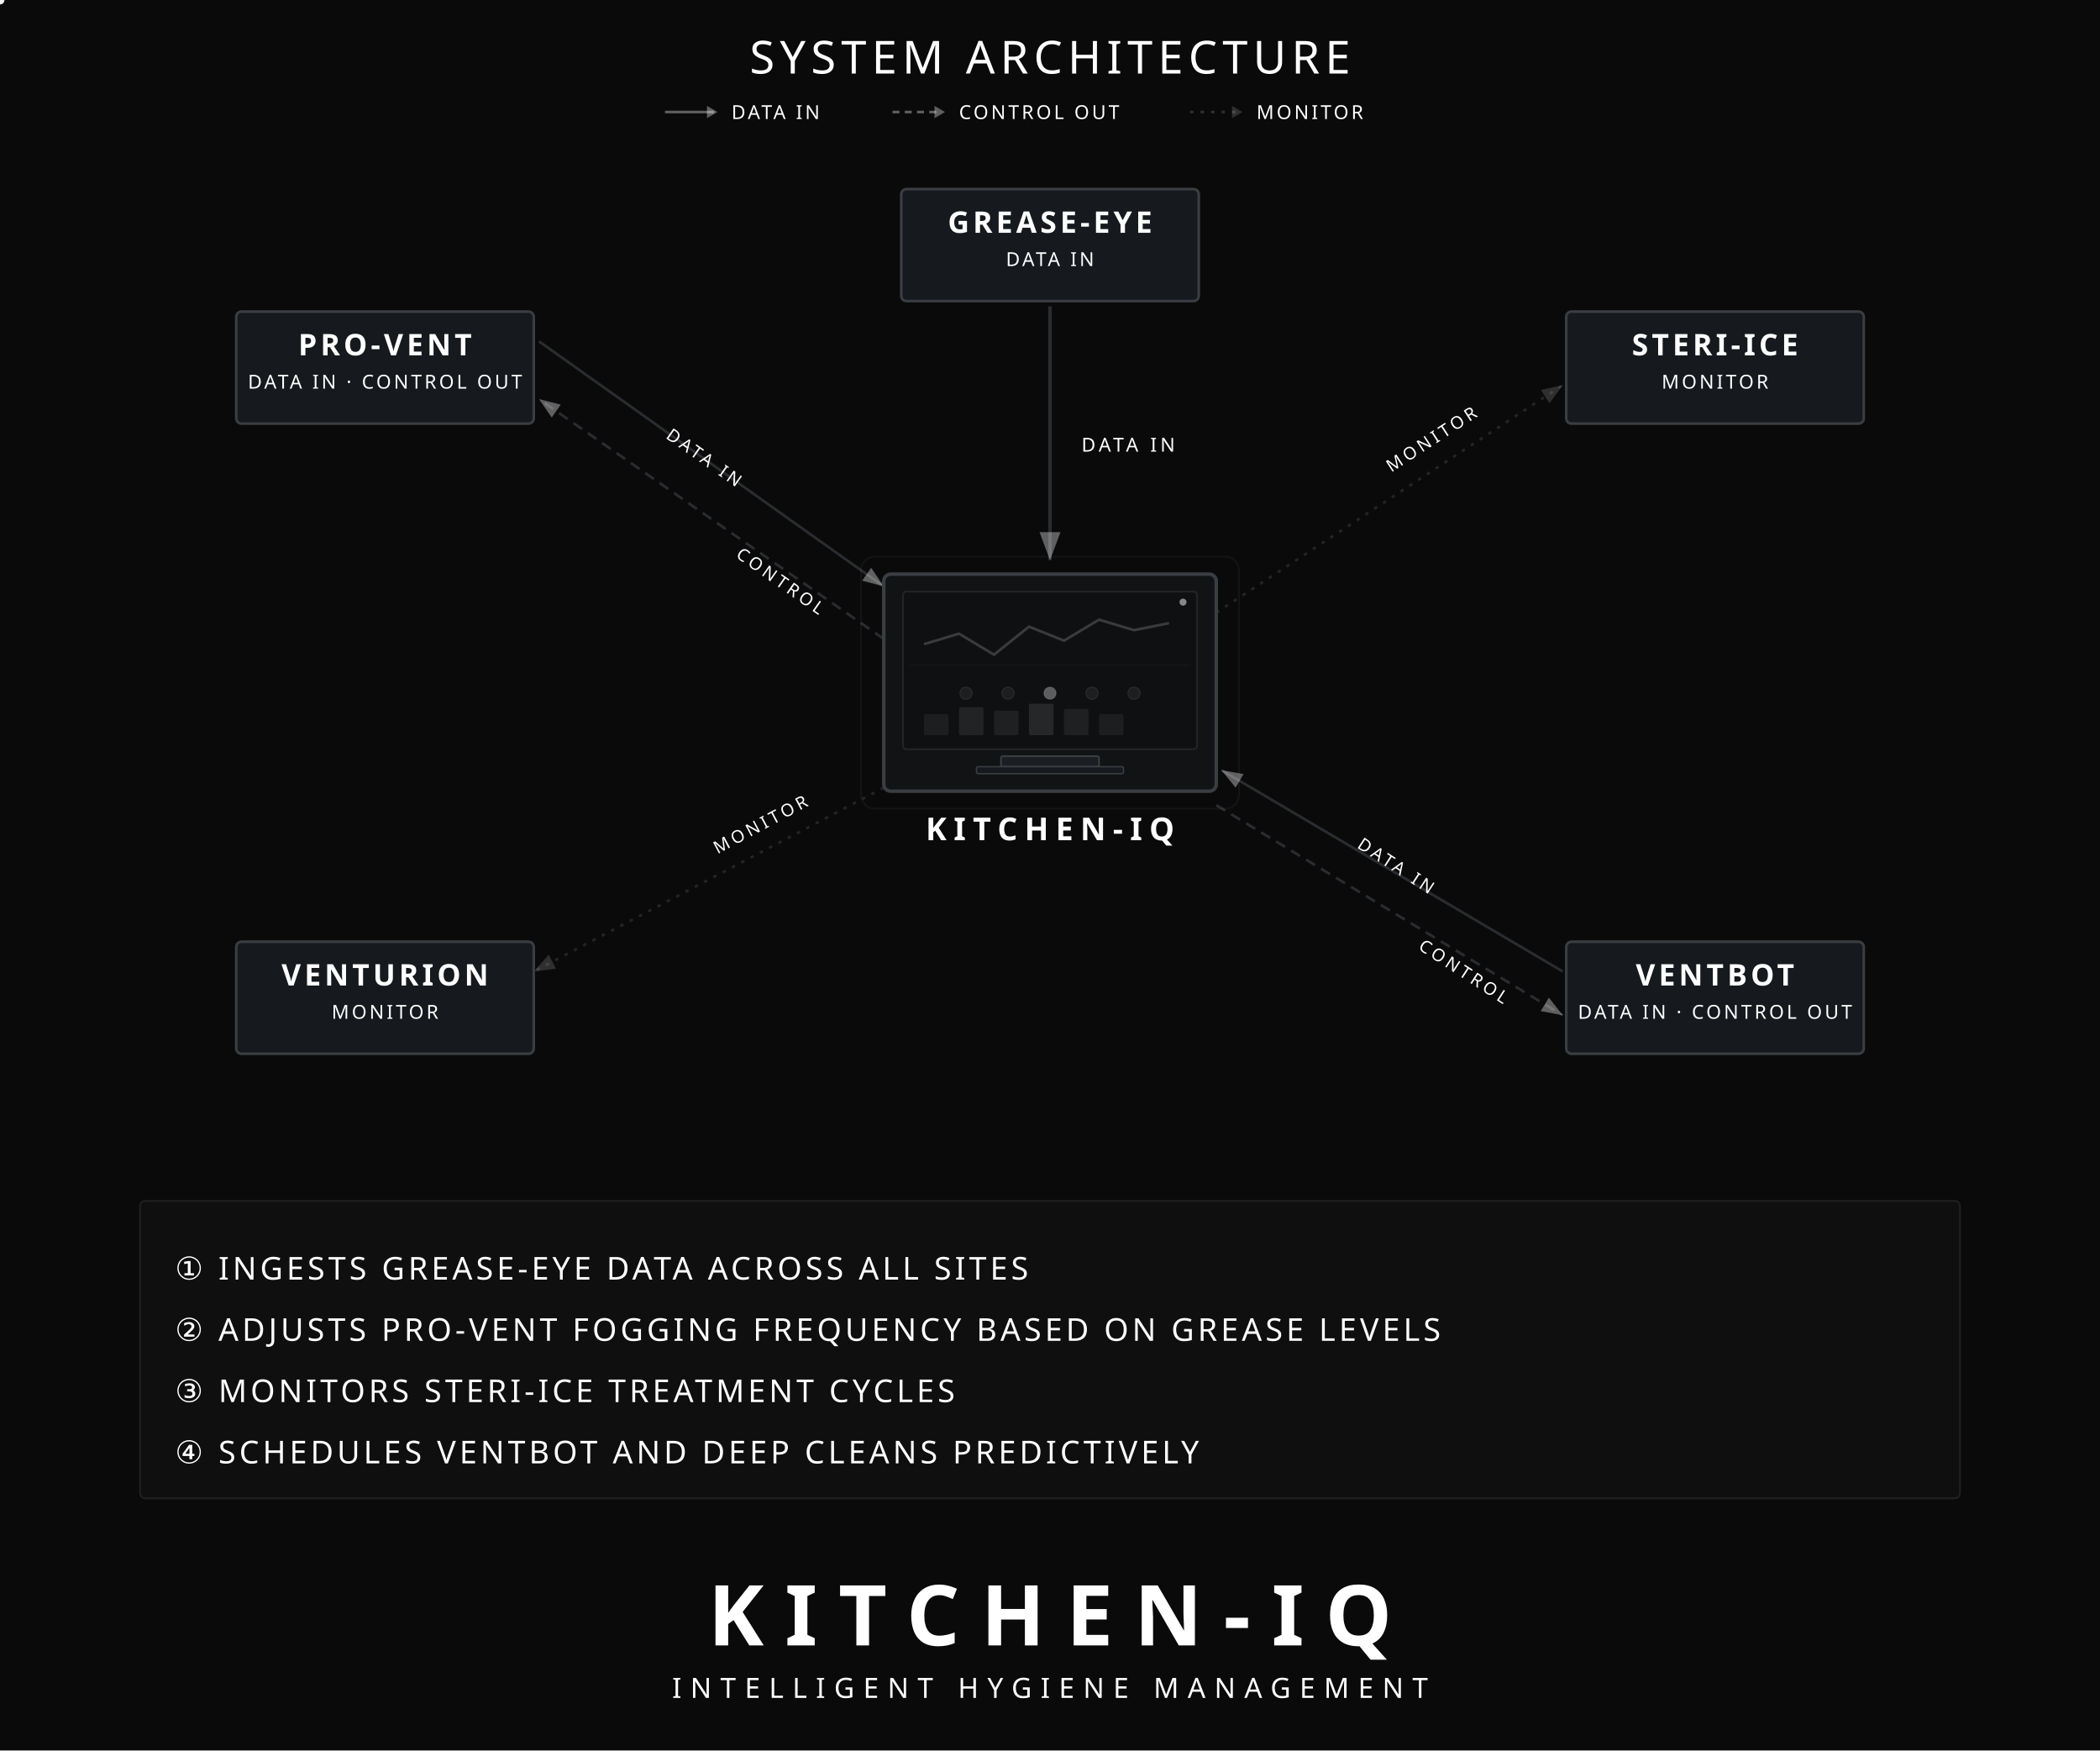
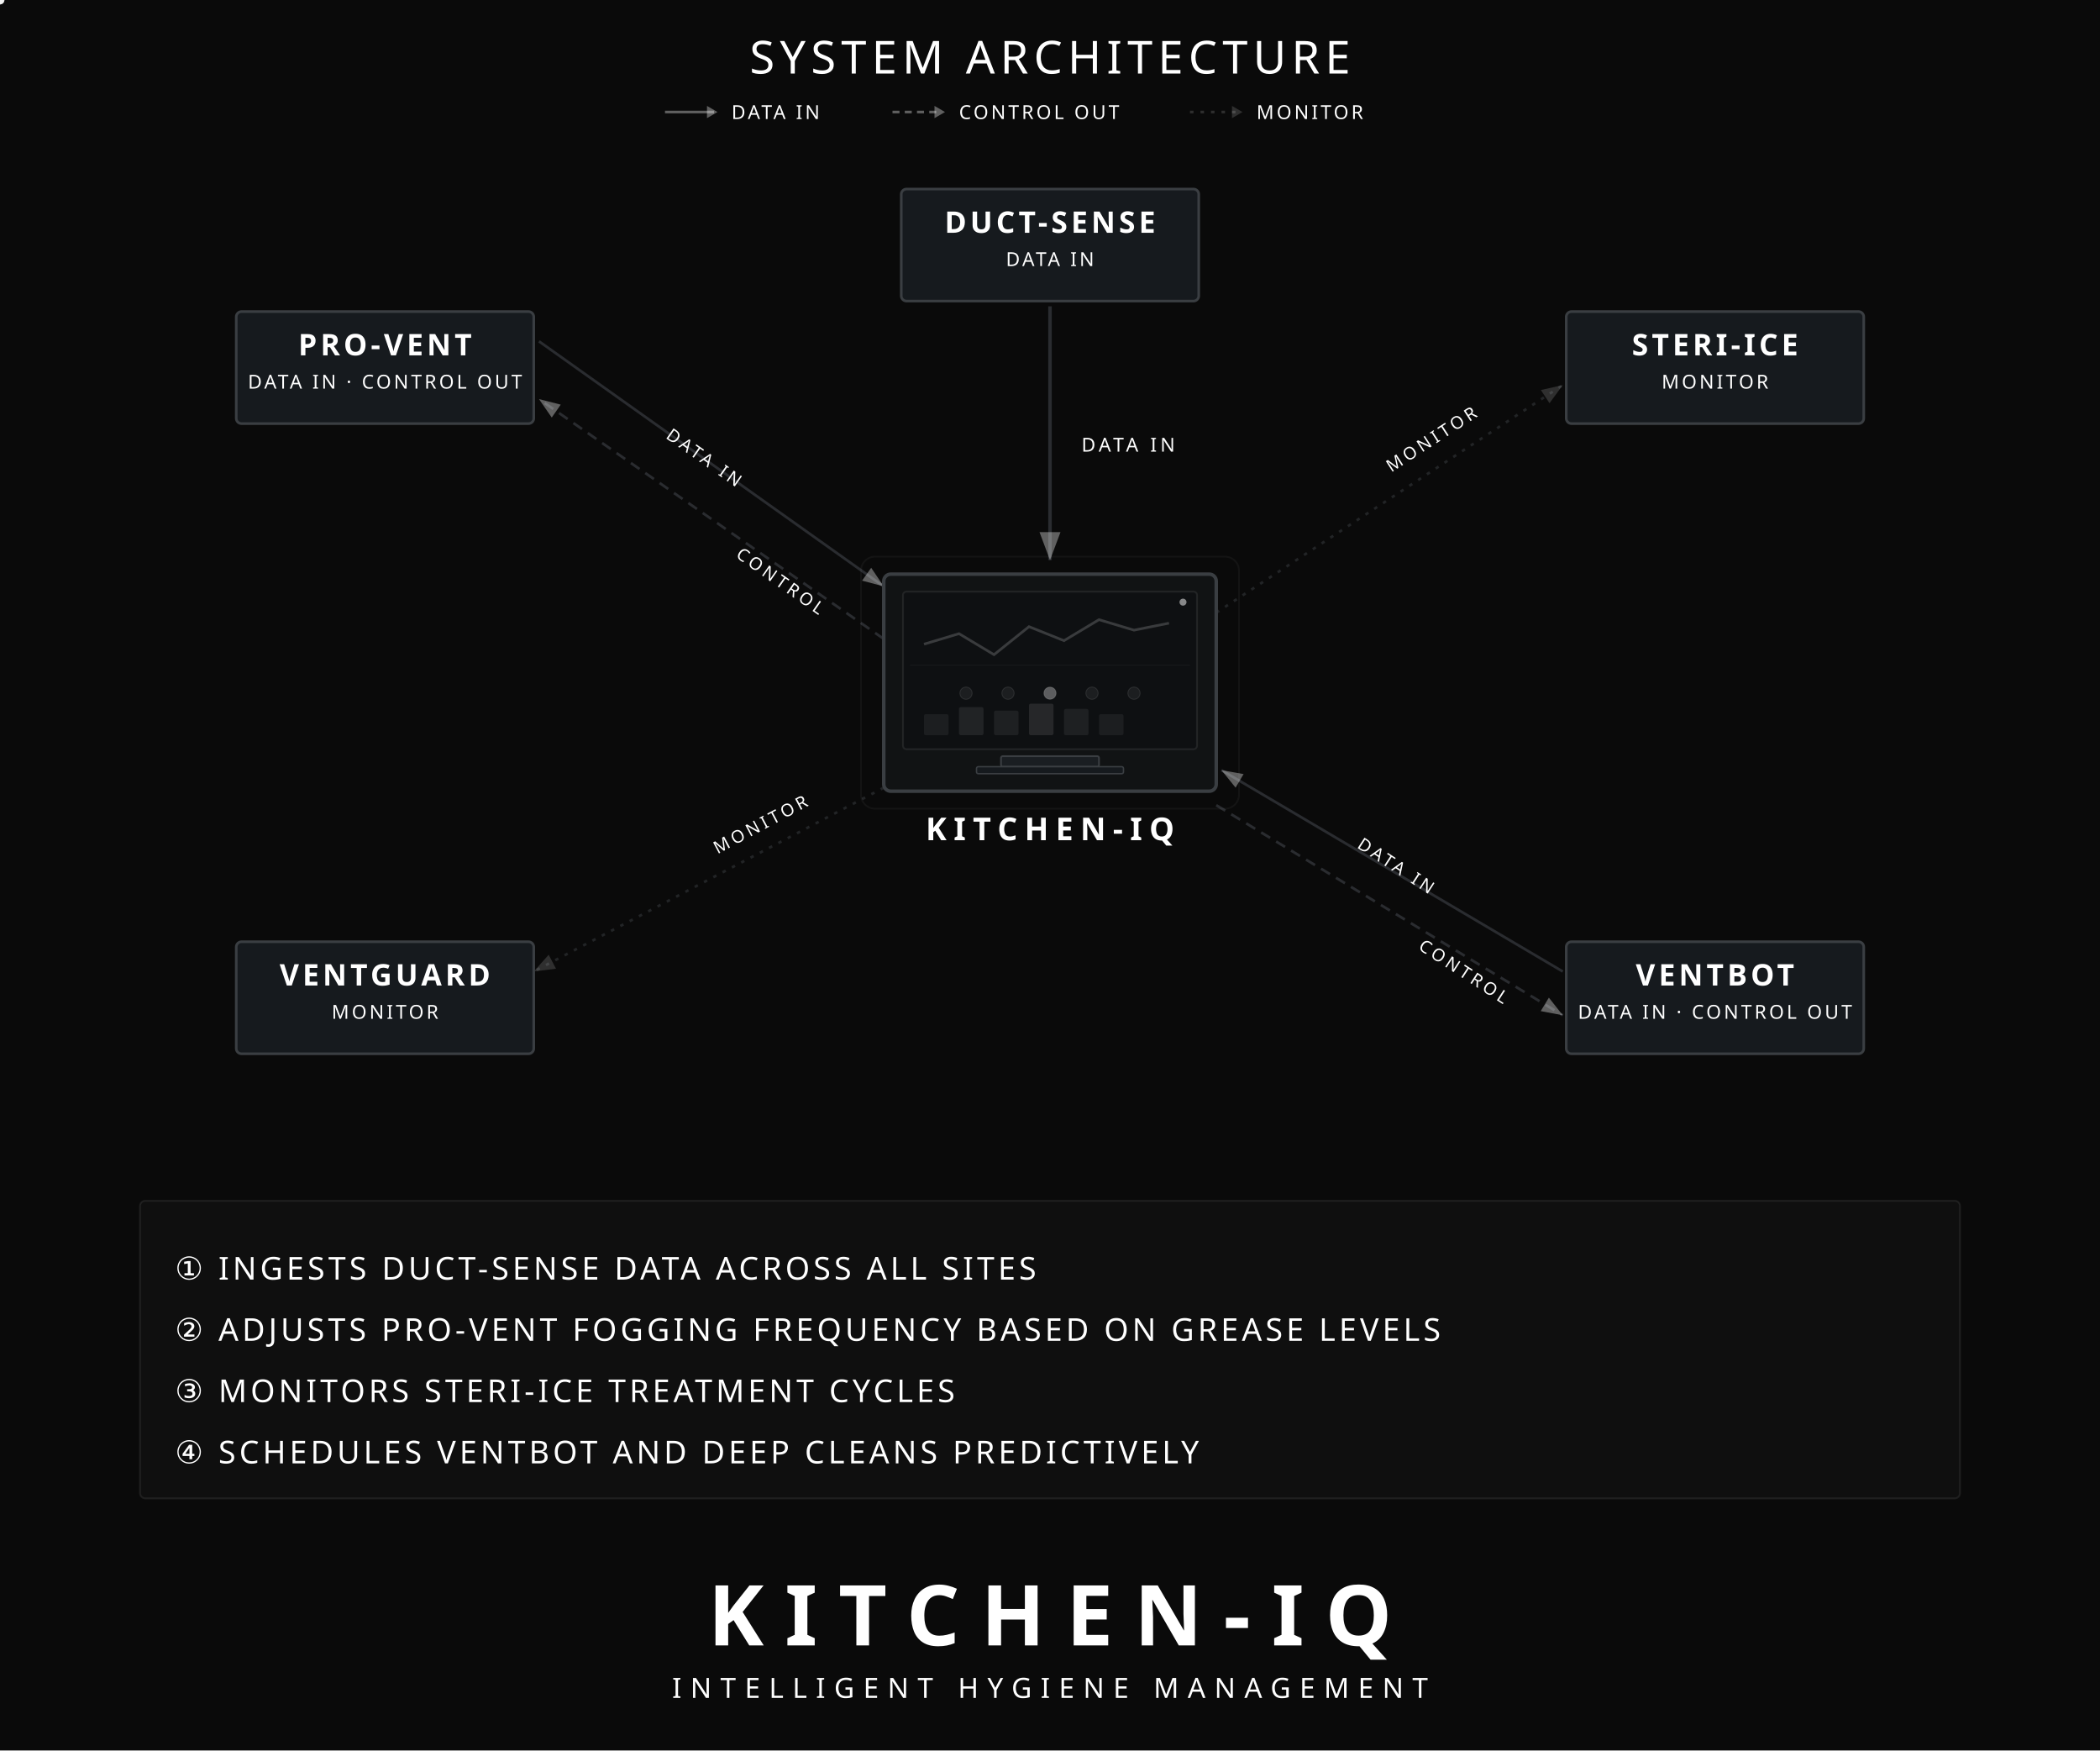
<svg xmlns="http://www.w3.org/2000/svg" class="product-render" viewBox="0 0 1200 1000" fill="none">
  <rect width="1200" height="1000" fill="#0a0a0a" />
  <pattern id="kiq_grid" width="40" height="40" patternUnits="userSpaceOnUse">
    <line x1="40" y1="0" x2="40" y2="40" stroke="rgba(255,255,255,.012)" stroke-width="0.5" />
    <line x1="0" y1="40" x2="40" y2="40" stroke="rgba(255,255,255,.012)" stroke-width="0.5" />
  </pattern>
  <text x="600" y="42" text-anchor="middle" font-family="Outfit,sans-serif" font-size="26" fill="#ffffff" letter-spacing="3">SYSTEM ARCHITECTURE</text>
  <g transform="translate(380, 64)">
    <line x1="0" y1="0" x2="28" y2="0" stroke="rgba(255,255,255,.35)" stroke-width="1.5" />
    <polygon points="30,0 24,-3.5 24,3.5" fill="rgba(255,255,255,.35)" />
    <text x="38" y="4" font-family="DM Sans,sans-serif" font-size="11" fill="#ffffff" letter-spacing="1.5">DATA IN</text>
    <line x1="130" y1="0" x2="158" y2="0" stroke="rgba(255,255,255,.35)" stroke-width="1.5" stroke-dasharray="4 3" />
    <polygon points="160,0 154,-3.5 154,3.5" fill="rgba(255,255,255,.35)" />
    <text x="168" y="4" font-family="DM Sans,sans-serif" font-size="11" fill="#ffffff" letter-spacing="1.5">CONTROL OUT</text>
    <line x1="300" y1="0" x2="328" y2="0" stroke="rgba(255,255,255,.15)" stroke-width="1.5" stroke-dasharray="2 4" />
    <polygon points="330,0 324,-3.5 324,3.5" fill="rgba(255,255,255,.15)" />
    <text x="338" y="4" font-family="DM Sans,sans-serif" font-size="11" fill="#ffffff" letter-spacing="1.5">MONITOR</text>
  </g>
  <defs>
    <marker id="arr_in" markerWidth="8" markerHeight="6" refX="8" refY="3" orient="auto">
      <polygon points="0,0 8,3 0,6" fill="rgba(255,255,255,.35)" />
    </marker>
    <marker id="arr_out" markerWidth="8" markerHeight="6" refX="8" refY="3" orient="auto">
      <polygon points="0,0 8,3 0,6" fill="rgba(255,255,255,.35)" />
    </marker>
    <marker id="arr_mon" markerWidth="8" markerHeight="6" refX="8" refY="3" orient="auto">
      <polygon points="0,0 8,3 0,6" fill="rgba(255,255,255,.15)" />
    </marker>
  </defs>
  <line x1="600" y1="175" x2="600" y2="320" stroke="#2a2c30" stroke-width="2" marker-end="url(#arr_in)" />
  <circle r="2.5" fill="rgba(255,255,255,.4)">
    <animate attributeName="cx" values="600;600" dur="2.6s" repeatCount="indefinite" />
    <animate attributeName="cy" values="180;312;180" dur="2.6s" repeatCount="indefinite" />
    <animate attributeName="opacity" values=".4;.1;.0;.4" dur="2.6s" repeatCount="indefinite" />
  </circle>
  <circle r="2" fill="rgba(255,255,255,.25)">
    <animate attributeName="cx" values="600;600" dur="2.6s" begin="0.9s" repeatCount="indefinite" />
    <animate attributeName="cy" values="180;312;180" dur="2.6s" begin="0.9s" repeatCount="indefinite" />
    <animate attributeName="opacity" values=".25;.06;.0;.25" dur="2.6s" begin="0.9s" repeatCount="indefinite" />
  </circle>
  <text x="618" y="258" font-family="DM Sans,sans-serif" font-size="11" fill="#ffffff" letter-spacing="2">DATA IN</text>
  <line x1="308" y1="195" x2="505" y2="335" stroke="#2a2c30" stroke-width="1.5" marker-end="url(#arr_in)" />
  <circle r="2.5" fill="rgba(255,255,255,.4)">
    <animate attributeName="cx" values="312;498;312" dur="3s" repeatCount="indefinite" />
    <animate attributeName="cy" values="198;330;198" dur="3s" repeatCount="indefinite" />
    <animate attributeName="opacity" values=".4;.1;.0;.4" dur="3s" repeatCount="indefinite" />
  </circle>
  <line x1="505" y1="365" x2="308" y2="228" stroke="#2a2c30" stroke-width="1.5" stroke-dasharray="6 4" marker-end="url(#arr_out)" />
  <circle r="2.5" fill="rgba(255,255,255,.35)">
    <animate attributeName="cx" values="500;314;500" dur="3.2s" repeatCount="indefinite" />
    <animate attributeName="cy" values="362;230;362" dur="3.2s" repeatCount="indefinite" />
    <animate attributeName="opacity" values=".35;.08;.0;.35" dur="3.2s" repeatCount="indefinite" />
  </circle>
  <text x="380" y="250" font-family="DM Sans,sans-serif" font-size="10" fill="#ffffff" letter-spacing="2" transform="rotate(35,380,250)">DATA IN</text>
  <text x="420" y="318" font-family="DM Sans,sans-serif" font-size="10" fill="#ffffff" letter-spacing="2" transform="rotate(35,420,318)">CONTROL</text>
  <line x1="505" y1="450" x2="305" y2="555" stroke="#222426" stroke-width="1.5" stroke-dasharray="2 4" marker-end="url(#arr_mon)" />
  <circle r="2" fill="rgba(255,255,255,.15)">
    <animate attributeName="cx" values="500;310;500" dur="4.5s" repeatCount="indefinite" />
    <animate attributeName="cy" values="452;553;452" dur="4.5s" repeatCount="indefinite" />
    <animate attributeName="opacity" values=".18;.04;.0;.18" dur="4.5s" repeatCount="indefinite" />
  </circle>
  <text x="410" y="488" font-family="DM Sans,sans-serif" font-size="10" fill="#ffffff" letter-spacing="2" transform="rotate(-28,410,488)">MONITOR</text>
  <line x1="695" y1="350" x2="893" y2="220" stroke="#222426" stroke-width="1.5" stroke-dasharray="2 4" marker-end="url(#arr_mon)" />
  <circle r="2" fill="rgba(255,255,255,.15)">
    <animate attributeName="cx" values="700;888;700" dur="4s" repeatCount="indefinite" />
    <animate attributeName="cy" values="347;224;347" dur="4s" repeatCount="indefinite" />
    <animate attributeName="opacity" values=".18;.04;.0;.18" dur="4s" repeatCount="indefinite" />
  </circle>
  <text x="795" y="270" font-family="DM Sans,sans-serif" font-size="10" fill="#ffffff" letter-spacing="2" transform="rotate(-33,795,270)">MONITOR</text>
  <line x1="893" y1="555" x2="698" y2="440" stroke="#2a2c30" stroke-width="1.5" marker-end="url(#arr_in)" />
  <circle r="2.5" fill="rgba(255,255,255,.4)">
    <animate attributeName="cx" values="888;704;888" dur="3.2s" repeatCount="indefinite" />
    <animate attributeName="cy" values="552;443;552" dur="3.2s" repeatCount="indefinite" />
    <animate attributeName="opacity" values=".4;.1;.0;.4" dur="3.2s" repeatCount="indefinite" />
  </circle>
  <line x1="695" y1="460" x2="893" y2="580" stroke="#2a2c30" stroke-width="1.5" stroke-dasharray="6 4" marker-end="url(#arr_out)" />
  <circle r="2.5" fill="rgba(255,255,255,.35)">
    <animate attributeName="cx" values="700;888;700" dur="3.5s" repeatCount="indefinite" />
    <animate attributeName="cy" values="462;577;462" dur="3.5s" repeatCount="indefinite" />
    <animate attributeName="opacity" values=".35;.08;.0;.35" dur="3.5s" repeatCount="indefinite" />
  </circle>
  <text x="775" y="484" font-family="DM Sans,sans-serif" font-size="10" fill="#ffffff" letter-spacing="2" transform="rotate(33,775,484)">DATA IN</text>
  <text x="810" y="542" font-family="DM Sans,sans-serif" font-size="10" fill="#ffffff" letter-spacing="2" transform="rotate(33,810,542)">CONTROL</text>
  <g transform="translate(600, 390)">
    <rect x="-108" y="-72" width="216" height="144" rx="8" fill="none" stroke="rgba(255,255,255,.04)" stroke-width="1">
      <animate attributeName="opacity" values=".06;.02;.06" dur="4s" repeatCount="indefinite" />
    </rect>
    <rect x="-95" y="-62" width="190" height="124" rx="4" fill="#111314" stroke="#3a3e42" stroke-width="2" />
    <rect x="-84" y="-52" width="168" height="90" rx="2" fill="#0e1012" stroke="rgba(255,255,255,.08)" stroke-width="1" />
    <line x1="-80" y1="-10" x2="80" y2="-10" stroke="rgba(255,255,255,.04)" stroke-width="0.5">
      <animate attributeName="y1" values="-48;34;-48" dur="5s" repeatCount="indefinite" />
      <animate attributeName="y2" values="-48;34;-48" dur="5s" repeatCount="indefinite" />
    </line>
    <polyline points="-72,-22 -52,-28 -32,-16 -12,-32 8,-24 28,-36 48,-30 68,-34" stroke="rgba(255,255,255,.18)" stroke-width="1.5" fill="none" />
    <circle cx="-48" cy="6" r="3.5" fill="rgba(255,255,255,.06)" stroke="rgba(255,255,255,.1)" stroke-width="0.5" />
    <circle cx="-24" cy="6" r="3.5" fill="rgba(255,255,255,.06)" stroke="rgba(255,255,255,.1)" stroke-width="0.5" />
    <circle cx="0" cy="6" r="3.5" fill="rgba(255,255,255,.1)" stroke="rgba(255,255,255,.15)" stroke-width="0.5" />
    <circle cx="24" cy="6" r="3.5" fill="rgba(255,255,255,.06)" stroke="rgba(255,255,255,.1)" stroke-width="0.5" />
    <circle cx="48" cy="6" r="3.5" fill="rgba(255,255,255,.06)" stroke="rgba(255,255,255,.1)" stroke-width="0.5" />
    <circle cx="0" cy="6" r="3.5" fill="rgba(255,255,255,.25)">
      <animate attributeName="r" values="3.5;7;3.5" dur="2s" repeatCount="indefinite" />
      <animate attributeName="opacity" values=".25;.05;.25" dur="2s" repeatCount="indefinite" />
    </circle>
    <rect x="-72" y="18" width="14" height="12" rx="1" fill="rgba(255,255,255,.06)" />
    <rect x="-52" y="14" width="14" height="16" rx="1" fill="rgba(255,255,255,.08)" />
    <rect x="-32" y="16" width="14" height="14" rx="1" fill="rgba(255,255,255,.07)" />
    <rect x="-12" y="12" width="14" height="18" rx="1" fill="rgba(255,255,255,.1)" />
    <rect x="8" y="15" width="14" height="15" rx="1" fill="rgba(255,255,255,.07)" />
    <rect x="28" y="18" width="14" height="12" rx="1" fill="rgba(255,255,255,.06)" />
    <circle cx="76" cy="-46" r="2" fill="#ffffff" opacity=".5">
      <animate attributeName="opacity" values=".6;.2;.6" dur="2s" repeatCount="indefinite" />
    </circle>
    <rect x="-28" y="42" width="56" height="6" rx="1" fill="#1a1e22" stroke="#3a3e42" stroke-width="1" />
    <rect x="-42" y="48" width="84" height="4" rx="1" fill="#161a1e" stroke="#3a3e42" stroke-width="0.8" />
    <text x="0" y="90" text-anchor="middle" font-family="Outfit,sans-serif" font-size="18" fill="#ffffff" letter-spacing="4" font-weight="700">KITCHEN-IQ</text>
  </g>
  <g transform="translate(600, 140)">
    <rect x="-85" y="-32" width="170" height="64" rx="3" fill="#161a1e" stroke="#3a3e42" stroke-width="1.5" />
-     <text x="0" y="-7" text-anchor="middle" font-family="Outfit,sans-serif" font-size="17" fill="#ffffff" letter-spacing="2" font-weight="600">GREASE-EYE</text>
+     <text x="0" y="-7" text-anchor="middle" font-family="Outfit,sans-serif" font-size="17" fill="#ffffff" letter-spacing="2" font-weight="600">DUCT-SENSE</text>
    <text x="0" y="12" text-anchor="middle" font-family="DM Sans,sans-serif" font-size="11" fill="#ffffff" letter-spacing="1.5">DATA IN</text>
  </g>
  <g transform="translate(220, 210)">
    <rect x="-85" y="-32" width="170" height="64" rx="3" fill="#161a1e" stroke="#3a3e42" stroke-width="1.5" />
    <text x="0" y="-7" text-anchor="middle" font-family="Outfit,sans-serif" font-size="17" fill="#ffffff" letter-spacing="2" font-weight="600">PRO-VENT</text>
    <text x="0" y="12" text-anchor="middle" font-family="DM Sans,sans-serif" font-size="11" fill="#ffffff" letter-spacing="1.5">DATA IN · CONTROL OUT</text>
  </g>
  <g transform="translate(220, 570)">
    <rect x="-85" y="-32" width="170" height="64" rx="3" fill="#161a1e" stroke="#3a3e42" stroke-width="1.5" />
-     <text x="0" y="-7" text-anchor="middle" font-family="Outfit,sans-serif" font-size="17" fill="#ffffff" letter-spacing="2" font-weight="600">VENTURION</text>
+     <text x="0" y="-7" text-anchor="middle" font-family="Outfit,sans-serif" font-size="17" fill="#ffffff" letter-spacing="2" font-weight="600">VENTGUARD</text>
    <text x="0" y="12" text-anchor="middle" font-family="DM Sans,sans-serif" font-size="11" fill="#ffffff" letter-spacing="1.5">MONITOR</text>
  </g>
  <g transform="translate(980, 210)">
    <rect x="-85" y="-32" width="170" height="64" rx="3" fill="#161a1e" stroke="#3a3e42" stroke-width="1.5" />
    <text x="0" y="-7" text-anchor="middle" font-family="Outfit,sans-serif" font-size="17" fill="#ffffff" letter-spacing="2" font-weight="600">STERI-ICE</text>
    <text x="0" y="12" text-anchor="middle" font-family="DM Sans,sans-serif" font-size="11" fill="#ffffff" letter-spacing="1.5">MONITOR</text>
  </g>
  <g transform="translate(980, 570)">
    <rect x="-85" y="-32" width="170" height="64" rx="3" fill="#161a1e" stroke="#3a3e42" stroke-width="1.5" />
    <text x="0" y="-7" text-anchor="middle" font-family="Outfit,sans-serif" font-size="17" fill="#ffffff" letter-spacing="2" font-weight="600">VENTBOT</text>
    <text x="0" y="12" text-anchor="middle" font-family="DM Sans,sans-serif" font-size="11" fill="#ffffff" letter-spacing="1.5">DATA IN · CONTROL OUT</text>
  </g>
  <g transform="translate(100, 696)">
    <rect x="-20" y="-10" width="1040" height="170" rx="3" fill="rgba(255,255,255,.02)" stroke="rgba(255,255,255,.08)" stroke-width="1" />
-     <text x="0" y="35" font-family="DM Sans,sans-serif" font-size="18" fill="#ffffff" letter-spacing="2">① INGESTS GREASE-EYE DATA ACROSS ALL SITES</text>
+     <text x="0" y="35" font-family="DM Sans,sans-serif" font-size="18" fill="#ffffff" letter-spacing="2">① INGESTS DUCT-SENSE DATA ACROSS ALL SITES</text>
    <text x="0" y="70" font-family="DM Sans,sans-serif" font-size="18" fill="#ffffff" letter-spacing="2">② ADJUSTS PRO-VENT FOGGING FREQUENCY BASED ON GREASE LEVELS</text>
    <text x="0" y="105" font-family="DM Sans,sans-serif" font-size="18" fill="#ffffff" letter-spacing="2">③ MONITORS STERI-ICE TREATMENT CYCLES</text>
    <text x="0" y="140" font-family="DM Sans,sans-serif" font-size="18" fill="#ffffff" letter-spacing="2">④ SCHEDULES VENTBOT AND DEEP CLEANS PREDICTIVELY</text>
  </g>
  <text x="600" y="940" text-anchor="middle" font-family="Outfit,sans-serif" font-size="48" fill="#ffffff" letter-spacing="12" font-weight="700">KITCHEN-IQ</text>
  <text x="600" y="970" text-anchor="middle" font-family="DM Sans,sans-serif" font-size="16" fill="#ffffff" letter-spacing="5">INTELLIGENT HYGIENE MANAGEMENT</text>
</svg>
